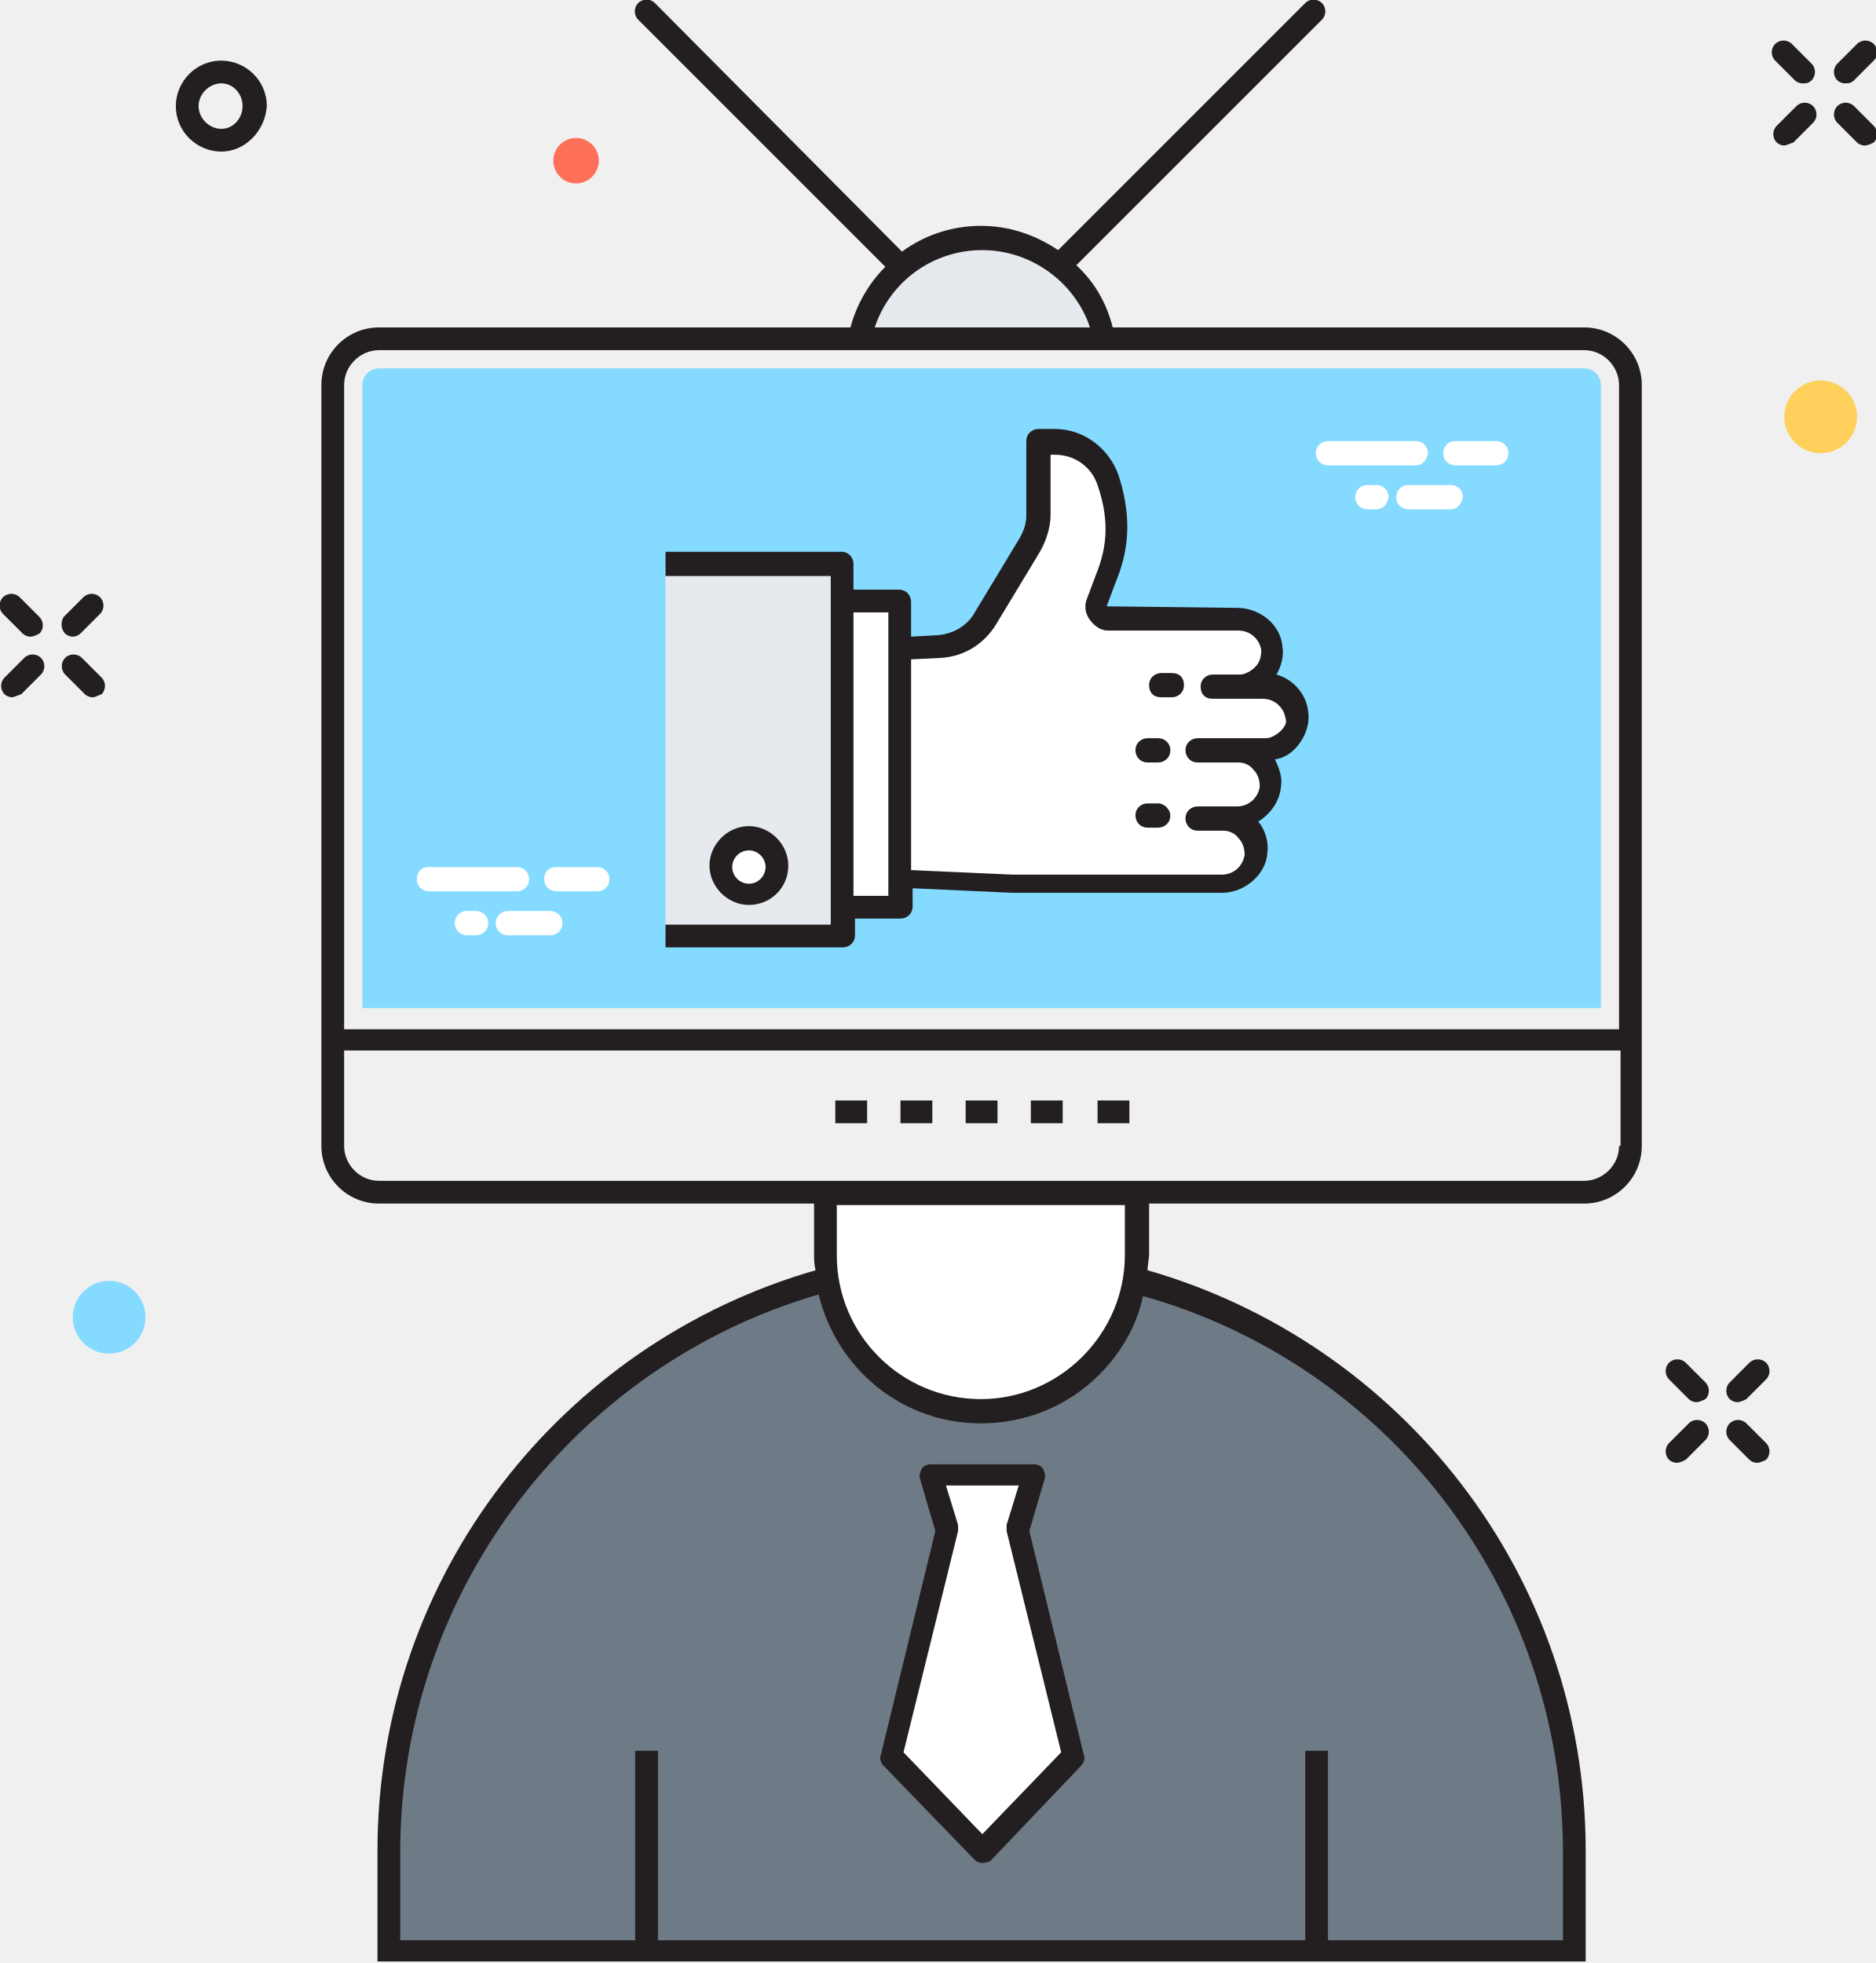
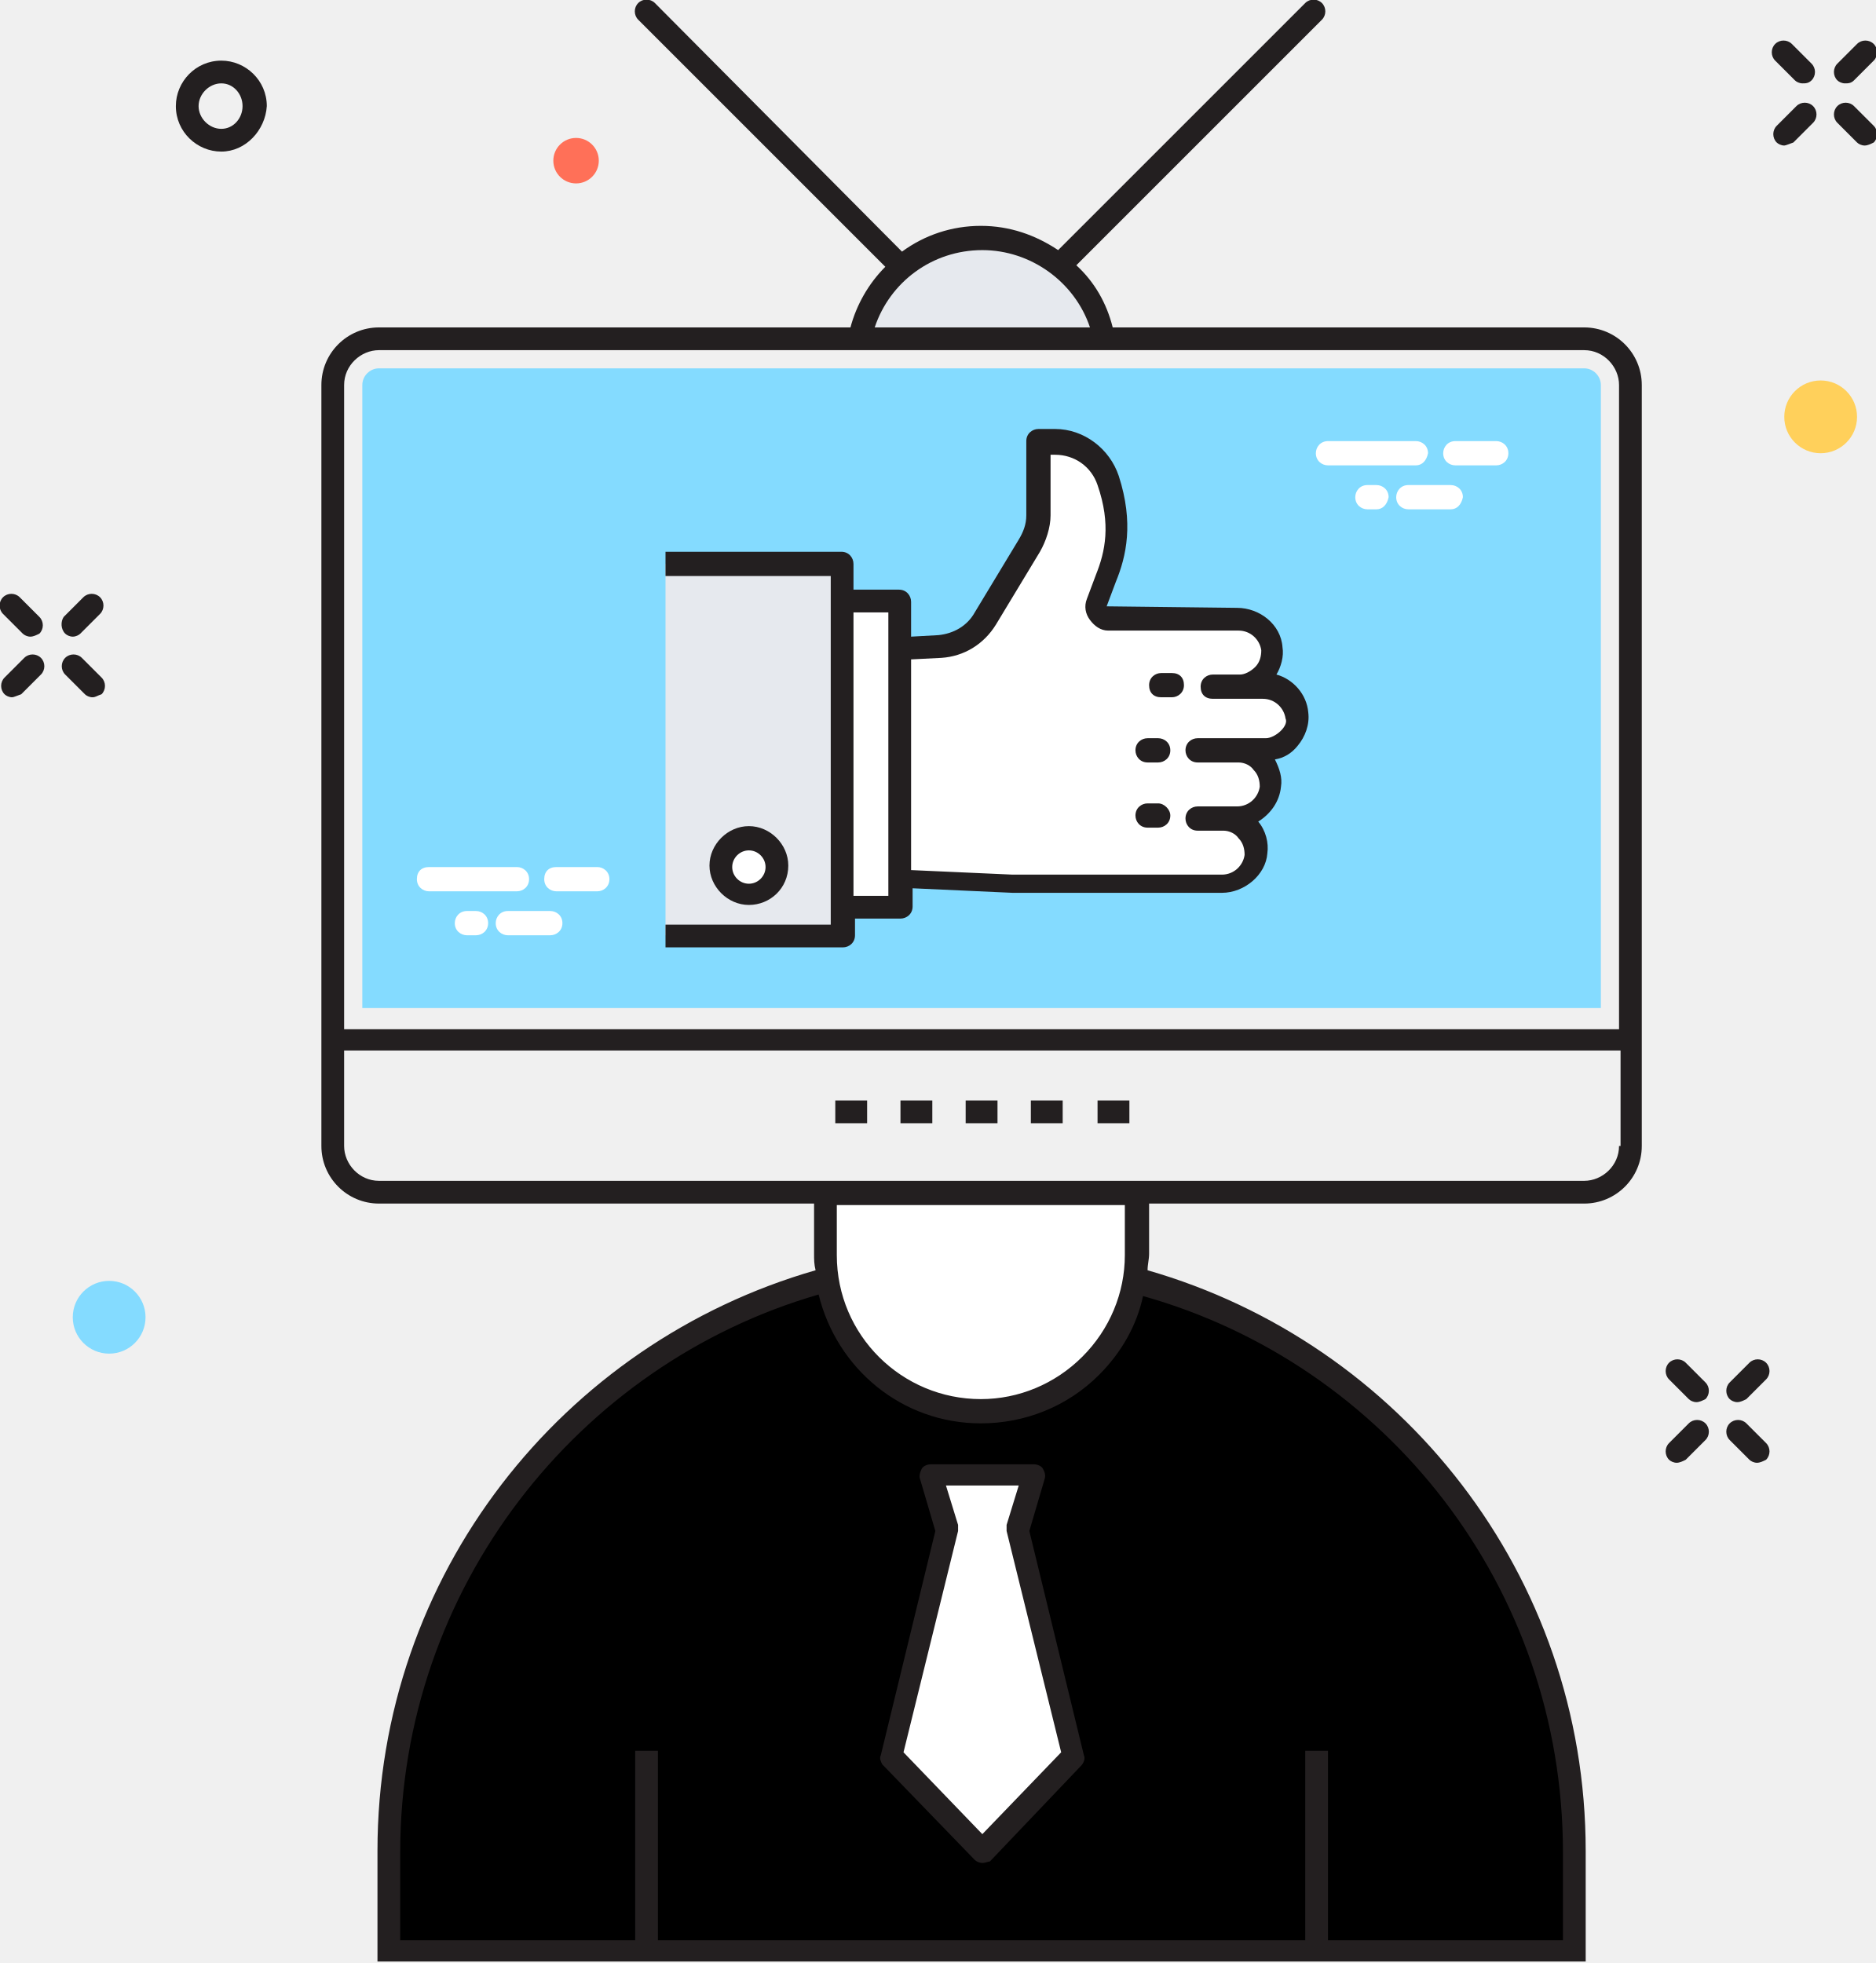
<svg xmlns="http://www.w3.org/2000/svg" version="1.1" id="Layer_1" x="0" y="0" viewBox="0 0 123.7 129.5" xml:space="preserve">
  <style>.st1{fill:#fff}.st2{fill:#231f20}.st3{fill:#84dbff}.st4{fill:#e6e9ee}</style>
-   <path d="M103.8 128.7v-6.6c0-21.6-17.5-39.1-39.1-39.1s-39.1 17.5-39.1 39.1v6.6h78.2z" fill="#6e7a86" />
-   <path class="st1" d="M75 78.7v4.1c0 2.8-1.2 5.4-3 7.3-1.9 1.9-4.4 3-7.3 3-5.7 0-10.3-4.6-10.3-10.3v-4.1H75zM70.8 115.8l-6 6.3-6-6.3h-.1l3.7-15-1.1-3.5h6.9l-1.1 3.5z" />
+   <path d="M103.8 128.7v-6.6c0-21.6-17.5-39.1-39.1-39.1s-39.1 17.5-39.1 39.1v6.6h78.2z" fill="#7f8f9" />
+   <path class="st1" d="M75 78.7v4.1c0 2.8-1.2 5.4-3 7.3-1.9 1.9-4.4 3-7.3 3-5.7 0-10.3-4.6-10.3-10.3v-4.1H75zm-4.2 37.1l-6 6.3-6-6.3h-.1l3.7-15-1.1-3.5h6.9l-1.1 3.5z" />
  <path class="st2" d="M64.8 122.9c-.2 0-.4-.1-.5-.2l-6-6.2-.1-.1c-.1-.2-.2-.4-.1-.6l3.6-14.8-1-3.4c-.1-.2 0-.5.1-.7.1-.2.4-.3.6-.3h6.8c.2 0 .5.1.6.3.1.2.2.4.1.7l-1 3.4 3.6 14.8c.1.2 0 .5-.2.7l-6 6.3c-.1 0-.3.1-.5.1zm-5.2-7.3l5.2 5.4 5.2-5.4-3.6-14.6v-.4l.8-2.6h-4.8l.8 2.6v.4l-3.6 14.6z" />
  <path class="st3" d="M105.6 66.6V25.4c0-.6-.5-1.1-1.1-1.1H25c-.6 0-1.1.5-1.1 1.1v41.1h81.7z" />
  <path class="st4" d="M72.8 22.3c-.7-3.8-4.1-6.6-8.1-6.6s-7.3 2.9-8.1 6.6h16.2z" />
-   <path class="st2" d="M121.7 5.5c-.2 0-.4-.1-.5-.2-.3-.3-.3-.8 0-1.1l1.3-1.3c.3-.3.8-.3 1.1 0 .3.3.3.8 0 1.1l-1.3 1.3c-.2.2-.4.2-.6.2zM117.7 9.6c-.2 0-.4-.1-.5-.2-.3-.3-.3-.8 0-1.1l1.3-1.3c.3-.3.8-.3 1.1 0 .3.3.3.8 0 1.1l-1.3 1.3c-.3.1-.5.2-.6.2zM123 9.6c-.2 0-.4-.1-.5-.2l-1.3-1.3c-.3-.3-.3-.8 0-1.1.3-.3.8-.3 1.1 0l1.3 1.3c.3.3.3.8 0 1.1-.2.1-.4.2-.6.2zM118.9 5.5c-.2 0-.4-.1-.5-.2L117.1 4c-.3-.3-.3-.8 0-1.1.3-.3.8-.3 1.1 0l1.3 1.3c.3.3.3.8 0 1.1-.2.2-.4.2-.6.2zM4.8 42c-.2 0-.4-.1-.5-.2-.3-.3-.3-.8-.1-1.1l1.3-1.3c.3-.3.8-.3 1.1 0 .3.3.3.8 0 1.1l-1.3 1.3c-.1.1-.3.2-.5.2zM.8 46c-.2 0-.4-.1-.5-.2-.3-.3-.3-.8 0-1.1l1.3-1.3c.3-.3.8-.3 1.1 0 .3.3.3.8 0 1.1l-1.3 1.3c-.3.1-.5.2-.6.2zM6.1 46c-.2 0-.4-.1-.5-.2l-1.3-1.3c-.3-.3-.3-.8 0-1.1.3-.3.8-.3 1.1 0l1.3 1.3c.3.3.3.8 0 1.1-.3.1-.4.2-.6.2zM2 42c-.2 0-.4-.1-.5-.2L.2 40.5c-.3-.3-.3-.8 0-1.1.3-.3.8-.3 1.1 0l1.3 1.3c.3.3.3.8 0 1.1-.2.1-.4.2-.6.2zM114.6 92.5c-.2 0-.4-.1-.5-.2-.3-.3-.3-.8 0-1.1l1.3-1.3c.3-.3.8-.3 1.1 0 .3.3.3.8 0 1.1l-1.3 1.3c-.2.1-.4.2-.6.2zM110.6 96.5c-.2 0-.4-.1-.5-.2-.3-.3-.3-.8 0-1.1l1.3-1.3c.3-.3.8-.3 1.1 0 .3.3.3.8 0 1.1l-1.3 1.3c-.2.1-.4.2-.6.2zM115.9 96.5c-.2 0-.4-.1-.5-.2l-1.3-1.3c-.3-.3-.3-.8 0-1.1.3-.3.8-.3 1.1 0l1.3 1.3c.3.3.3.8 0 1.1-.2.1-.4.2-.6.2zM111.9 92.5c-.2 0-.4-.1-.5-.2l-1.3-1.3c-.3-.3-.3-.8 0-1.1.3-.3.8-.3 1.1 0l1.3 1.3c.3.3.3.8 0 1.1-.2.1-.4.2-.6.2z" />
-   <path class="st1" d="M93.4 30.7h-5.8c-.4 0-.8-.3-.8-.8 0-.4.3-.8.8-.8h5.8c.4 0 .8.3.8.8-.1.5-.4.8-.8.8zM95.7 33.6h-2.8c-.4 0-.8-.3-.8-.8 0-.4.3-.8.8-.8h2.8c.4 0 .8.3.8.8-.1.5-.4.8-.8.8zM98.7 30.7H96c-.4 0-.8-.3-.8-.8 0-.4.3-.8.8-.8h2.7c.4 0 .8.3.8.8s-.4.8-.8.8zM90.8 33.6h-.6c-.4 0-.8-.3-.8-.8 0-.4.3-.8.8-.8h.6c.4 0 .8.3.8.8-.1.5-.4.8-.8.8z" />
-   <g>
-     <path class="st1" d="M34.1 58.8h-5.8c-.4 0-.8-.3-.8-.8s.3-.8.8-.8h5.8c.4 0 .8.3.8.8s-.4.8-.8.8zM36.3 61.7h-2.8c-.4 0-.8-.3-.8-.8 0-.4.3-.8.8-.8h2.8c.4 0 .8.3.8.8s-.4.8-.8.8zM39.4 58.8h-2.7c-.4 0-.8-.3-.8-.8s.3-.8.8-.8h2.7c.4 0 .8.3.8.8s-.4.8-.8.8zM31.4 61.7h-.6c-.4 0-.8-.3-.8-.8 0-.4.3-.8.8-.8h.6c.4 0 .8.3.8.8s-.4.8-.8.8z" />
-   </g>
+   <path class="st2" d="M121.7 5.5c-.2 0-.4-.1-.5-.2-.3-.3-.3-.8 0-1.1l1.3-1.3c.3-.3.8-.3 1.1 0 .3.3.3.8 0 1.1l-1.3 1.3c-.2.2-.4.2-.6.2zm-4 4.1c-.2 0-.4-.1-.5-.2-.3-.3-.3-.8 0-1.1l1.3-1.3c.3-.3.8-.3 1.1 0 .3.3.3.8 0 1.1l-1.3 1.3c-.3.1-.5.2-.6.2zm5.3 0c-.2 0-.4-.1-.5-.2l-1.3-1.3c-.3-.3-.3-.8 0-1.1.3-.3.8-.3 1.1 0l1.3 1.3c.3.3.3.8 0 1.1-.2.1-.4.2-.6.2zm-4.1-4.1c-.2 0-.4-.1-.5-.2L117.1 4c-.3-.3-.3-.8 0-1.1.3-.3.8-.3 1.1 0l1.3 1.3c.3.3.3.8 0 1.1-.2.2-.4.2-.6.2zM4.8 42c-.2 0-.4-.1-.5-.2-.3-.3-.3-.8-.1-1.1l1.3-1.3c.3-.3.8-.3 1.1 0 .3.3.3.8 0 1.1l-1.3 1.3c-.1.1-.3.2-.5.2zm-4 4c-.2 0-.4-.1-.5-.2-.3-.3-.3-.8 0-1.1l1.3-1.3c.3-.3.8-.3 1.1 0 .3.3.3.8 0 1.1l-1.3 1.3c-.3.1-.5.2-.6.2zm5.3 0c-.2 0-.4-.1-.5-.2l-1.3-1.3c-.3-.3-.3-.8 0-1.1.3-.3.8-.3 1.1 0l1.3 1.3c.3.3.3.8 0 1.1-.3.1-.4.2-.6.2zM2 42c-.2 0-.4-.1-.5-.2L.2 40.5c-.3-.3-.3-.8 0-1.1.3-.3.8-.3 1.1 0l1.3 1.3c.3.3.3.8 0 1.1-.2.1-.4.2-.6.2zm112.6 50.5c-.2 0-.4-.1-.5-.2-.3-.3-.3-.8 0-1.1l1.3-1.3c.3-.3.8-.3 1.1 0 .3.3.3.8 0 1.1l-1.3 1.3c-.2.1-.4.2-.6.2zm-4 4c-.2 0-.4-.1-.5-.2-.3-.3-.3-.8 0-1.1l1.3-1.3c.3-.3.8-.3 1.1 0 .3.3.3.8 0 1.1l-1.3 1.3c-.2.1-.4.2-.6.2zm5.3 0c-.2 0-.4-.1-.5-.2l-1.3-1.3c-.3-.3-.3-.8 0-1.1.3-.3.8-.3 1.1 0l1.3 1.3c.3.3.3.8 0 1.1-.2.1-.4.2-.6.2zm-4-4c-.2 0-.4-.1-.5-.2l-1.3-1.3c-.3-.3-.3-.8 0-1.1.3-.3.8-.3 1.1 0l1.3 1.3c.3.3.3.8 0 1.1-.2.1-.4.2-.6.2z" />
+   <path class="st1" d="M93.4 30.7h-5.8c-.4 0-.8-.3-.8-.8 0-.4.3-.8.8-.8h5.8c.4 0 .8.3.8.8-.1.5-.4.8-.8.8zm2.3 2.9h-2.8c-.4 0-.8-.3-.8-.8 0-.4.3-.8.8-.8h2.8c.4 0 .8.3.8.8-.1.5-.4.8-.8.8zm3-2.9H96c-.4 0-.8-.3-.8-.8 0-.4.3-.8.8-.8h2.7c.4 0 .8.3.8.8s-.4.8-.8.8zm-7.9 2.9h-.6c-.4 0-.8-.3-.8-.8 0-.4.3-.8.8-.8h.6c.4 0 .8.3.8.8-.1.5-.4.8-.8.8zM34.1 58.8h-5.8c-.4 0-.8-.3-.8-.8s.3-.8.8-.8h5.8c.4 0 .8.3.8.8s-.4.8-.8.8zm2.2 2.9h-2.8c-.4 0-.8-.3-.8-.8 0-.4.3-.8.8-.8h2.8c.4 0 .8.3.8.8s-.4.8-.8.8zm3.1-2.9h-2.7c-.4 0-.8-.3-.8-.8s.3-.8.8-.8h2.7c.4 0 .8.3.8.8s-.4.8-.8.8zm-8 2.9h-.6c-.4 0-.8-.3-.8-.8 0-.4.3-.8.8-.8h.6c.4 0 .8.3.8.8s-.4.8-.8.8z" />
  <path class="st2" d="M104.5 21.6H73.4c-.4-1.6-1.2-3-2.4-4.1L87.2 1.3c.3-.3.3-.8 0-1.1-.3-.3-.8-.3-1.1 0L69.8 16.5c-1.5-1-3.2-1.6-5.1-1.6-1.9 0-3.7.6-5.2 1.7L43.2.2c-.3-.3-.8-.3-1.1 0-.3.3-.3.8 0 1.1l16.3 16.3c-1.1 1.1-1.9 2.5-2.3 4H25c-2.1 0-3.8 1.7-3.8 3.8v50.2c0 2.1 1.7 3.8 3.8 3.8h28.7v3.3c0 .4 0 .7.1 1.1-16.7 4.8-28.9 20.1-28.9 38.3v7.3h79.7v-7.3c0-18.2-12.2-33.5-28.9-38.3 0-.4.1-.7.1-1.1v-3.3h28.7c2.1 0 3.8-1.7 3.8-3.8V25.4c0-2.1-1.7-3.8-3.8-3.8zm-39.7-5.1c3.2 0 6.1 2.1 7.1 5.1H57.7c1-3 3.8-5.1 7.1-5.1zm38.3 105.7v5.8H87.6v-12.5h-1.5V128H43.4v-12.5h-1.5V128H26.4v-5.8c0-17.4 11.7-32.2 27.6-36.8 1.2 4.9 5.5 8.5 10.7 8.5 2.9 0 5.7-1.1 7.8-3.2 1.5-1.5 2.5-3.3 2.9-5.2 16 4.5 27.7 19.2 27.7 36.7zM55.2 82.8v-3.3h19v3.3c0 2.5-1 4.9-2.8 6.7-1.8 1.8-4.2 2.8-6.7 2.8-5.2 0-9.5-4.2-9.5-9.5zm51.6-7.2c0 1.3-1.1 2.3-2.3 2.3H25c-1.3 0-2.3-1.1-2.3-2.3v-6.3h84.2v6.3zm0-7.7H22.7V25.4c0-1.3 1.1-2.3 2.3-2.3h79.5c1.3 0 2.3 1.1 2.3 2.3v42.5z" />
-   <g>
-     <path class="st2" d="M55.1 72.6h2.1v1.5h-2.1zM59.4 72.6h2.1v1.5h-2.1zM63.7 72.6h2.1v1.5h-2.1zM68 72.6h2.1v1.5H68zM72.4 72.6h2.1v1.5h-2.1z" />
-   </g>
+   <path class="st2" d="M55.1 72.6h2.1v1.5h-2.1zm4.3 0h2.1v1.5h-2.1zm4.3 0h2.1v1.5h-2.1zm4.3 0h2.1v1.5H68zm4.4 0h2.1v1.5h-2.1z" />
  <path class="st1" d="M85.6 47.1c-.1-1.1-1.1-2-2.3-2h-1.6c1.3 0 2.3-1.1 2.2-2.4-.1-1.1-1.1-2-2.3-2H73c-.5 0-.9-.5-.7-1l.6-1.6c.6-1.4 1.2-3.5.1-6.5-.5-1.5-1.9-2.5-3.5-2.5h-1.1V34c0 .7-.2 1.4-.6 2l-2.9 4.8c-.7 1.1-1.8 1.7-3 1.8l-2.7.2v15l7.4.3h13.8c1.1 0 2.1-.8 2.3-2 .1-1.3-.9-2.4-2.2-2.4h.8c1.1 0 2.1-.8 2.3-2 .1-1.3-.9-2.4-2.2-2.4h1.9c1.4.2 2.4-.9 2.3-2.2z" />
  <path class="st1" d="M55.6 39.7h3.8v20.1h-3.8z" />
  <path class="st4" d="M43.9 37.2h11.7v24.5H43.9" />
-   <g>
-     <path class="st2" d="M86.3 47c-.1-1.2-1-2.2-2.1-2.5.3-.5.5-1.2.4-1.8-.1-1.5-1.5-2.6-3-2.6L73 40l.6-1.6c.7-1.7 1.2-3.9.2-7-.6-1.8-2.3-3.1-4.2-3.1h-1.1c-.4 0-.8.3-.8.8V34c0 .6-.2 1.1-.5 1.6l-2.9 4.8c-.5.9-1.4 1.4-2.4 1.5l-1.8.1v-2.3c0-.4-.3-.8-.8-.8h-3v-1.7c0-.4-.3-.8-.8-.8H43.9V38h10.9v23H43.9v1.5h11.7c.4 0 .8-.3.8-.8v-1.1h3c.4 0 .8-.3.8-.8v-1.2l6.6.3h13.8c1.5 0 2.9-1.2 3-2.6.1-.7-.1-1.5-.6-2.1.8-.5 1.4-1.3 1.5-2.3.1-.6-.1-1.2-.4-1.8.6-.1 1.1-.4 1.5-.9.5-.6.8-1.4.7-2.2zM58.6 59.1h-2.3V40.4h2.3v18.7zm25.9-10.9c-.3.3-.7.5-1 .5H79c-.4 0-.8.3-.8.8 0 .4.3.8.8.8h2.7c.4 0 .8.2 1 .5.3.3.4.7.4 1.1-.1.7-.7 1.3-1.5 1.3H79c-.4 0-.8.3-.8.8 0 .4.3.8.8.8h1.7c.4 0 .8.2 1 .5.3.3.4.7.4 1.1-.1.7-.7 1.3-1.5 1.3H66.8l-6.7-.3V43.5l2-.1c1.5-.1 2.8-.9 3.6-2.2l2.9-4.8c.4-.7.7-1.6.7-2.4v-4h.3c1.3 0 2.4.8 2.8 2 .9 2.6.5 4.4-.1 5.9l-.6 1.6c-.2.5-.1 1 .2 1.4.3.4.7.7 1.2.7h8.6c.8 0 1.4.6 1.5 1.3 0 .4-.1.8-.4 1.1-.3.3-.7.5-1 .5H80c-.4 0-.8.3-.8.8s.3.8.8.8h3.3c.8 0 1.4.6 1.5 1.3.1.2 0 .5-.3.8z" />
-     <path class="st2" d="M77.3 44.4h-.7c-.4 0-.8.3-.8.8s.3.8.8.8h.7c.4 0 .8-.3.8-.8s-.3-.8-.8-.8zM76.4 48.7h-.7c-.4 0-.8.3-.8.8 0 .4.3.8.8.8h.7c.4 0 .8-.3.8-.8s-.4-.8-.8-.8zM76.4 53h-.7c-.4 0-.8.3-.8.8 0 .4.3.8.8.8h.7c.4 0 .8-.3.8-.8 0-.4-.4-.8-.8-.8z" />
-   </g>
-   <g>
-     <circle class="st1" cx="49.4" cy="57.2" r="1.8" />
-     <path class="st2" d="M49.4 59.7c-1.4 0-2.6-1.2-2.6-2.6 0-1.4 1.2-2.6 2.6-2.6 1.4 0 2.6 1.2 2.6 2.6 0 1.5-1.2 2.6-2.6 2.6zm0-3.6c-.6 0-1.1.5-1.1 1.1 0 .6.5 1.1 1.1 1.1.6 0 1.1-.5 1.1-1.1 0-.6-.5-1.1-1.1-1.1z" />
-   </g>
-   <g>
-     <path class="st2" d="M14.6 10c-1.6 0-3-1.3-3-3 0-1.6 1.3-3 3-3 1.6 0 3 1.3 3 3-.1 1.6-1.4 3-3 3zm0-4.5c-.8 0-1.5.7-1.5 1.5s.7 1.5 1.5 1.5S16 7.8 16 7s-.6-1.5-1.4-1.5z" />
-   </g>
-   <g>
-     <circle cx="120.1" cy="27.5" r="2.4" fill="#ffd05b" />
-   </g>
+   <path class="st2" d="M86.3 47c-.1-1.2-1-2.2-2.1-2.5.3-.5.5-1.2.4-1.8-.1-1.5-1.5-2.6-3-2.6L73 40l.6-1.6c.7-1.7 1.2-3.9.2-7-.6-1.8-2.3-3.1-4.2-3.1h-1.1c-.4 0-.8.3-.8.8V34c0 .6-.2 1.1-.5 1.6l-2.9 4.8c-.5.9-1.4 1.4-2.4 1.5l-1.8.1v-2.3c0-.4-.3-.8-.8-.8h-3v-1.7c0-.4-.3-.8-.8-.8H43.9V38h10.9v23H43.9v1.5h11.7c.4 0 .8-.3.8-.8v-1.1h3c.4 0 .8-.3.8-.8v-1.2l6.6.3h13.8c1.5 0 2.9-1.2 3-2.6.1-.7-.1-1.5-.6-2.1.8-.5 1.4-1.3 1.5-2.3.1-.6-.1-1.2-.4-1.8.6-.1 1.1-.4 1.5-.9.5-.6.8-1.4.7-2.2zM58.6 59.1h-2.3V40.4h2.3v18.7zm25.9-10.9c-.3.3-.7.5-1 .5H79c-.4 0-.8.3-.8.8 0 .4.3.8.8.8h2.7c.4 0 .8.2 1 .5.3.3.4.7.4 1.1-.1.7-.7 1.3-1.5 1.3H79c-.4 0-.8.3-.8.8 0 .4.3.8.8.8h1.7c.4 0 .8.2 1 .5.3.3.4.7.4 1.1-.1.7-.7 1.3-1.5 1.3H66.8l-6.7-.3V43.5l2-.1c1.5-.1 2.8-.9 3.6-2.2l2.9-4.8c.4-.7.7-1.6.7-2.4v-4h.3c1.3 0 2.4.8 2.8 2 .9 2.6.5 4.4-.1 5.9l-.6 1.6c-.2.5-.1 1 .2 1.4.3.4.7.7 1.2.7h8.6c.8 0 1.4.6 1.5 1.3 0 .4-.1.8-.4 1.1-.3.3-.7.5-1 .5H80c-.4 0-.8.3-.8.8s.3.8.8.8h3.3c.8 0 1.4.6 1.5 1.3.1.2 0 .5-.3.8z" />
+   <path class="st2" d="M77.3 44.4h-.7c-.4 0-.8.3-.8.8s.3.8.8.8h.7c.4 0 .8-.3.8-.8s-.3-.8-.8-.8zm-.9 4.3h-.7c-.4 0-.8.3-.8.8 0 .4.3.8.8.8h.7c.4 0 .8-.3.8-.8s-.4-.8-.8-.8zm0 4.3h-.7c-.4 0-.8.3-.8.8 0 .4.3.8.8.8h.7c.4 0 .8-.3.8-.8 0-.4-.4-.8-.8-.8z" />
+   <circle class="st1" cx="49.4" cy="57.2" r="1.8" />
+   <path class="st2" d="M49.4 59.7c-1.4 0-2.6-1.2-2.6-2.6 0-1.4 1.2-2.6 2.6-2.6 1.4 0 2.6 1.2 2.6 2.6 0 1.5-1.2 2.6-2.6 2.6zm0-3.6c-.6 0-1.1.5-1.1 1.1 0 .6.5 1.1 1.1 1.1.6 0 1.1-.5 1.1-1.1 0-.6-.5-1.1-1.1-1.1zM14.6 10c-1.6 0-3-1.3-3-3 0-1.6 1.3-3 3-3 1.6 0 3 1.3 3 3-.1 1.6-1.4 3-3 3zm0-4.5c-.8 0-1.5.7-1.5 1.5s.7 1.5 1.5 1.5S16 7.8 16 7s-.6-1.5-1.4-1.5z" />
+   <circle cx="120.1" cy="27.5" r="2.4" fill="#ffd05b" />
  <g>
    <circle cx="38" cy="10.6" r="1.5" fill="#ff7058" />
  </g>
  <g>
    <circle class="st3" cx="7.2" cy="86.9" r="2.4" />
  </g>
</svg>
